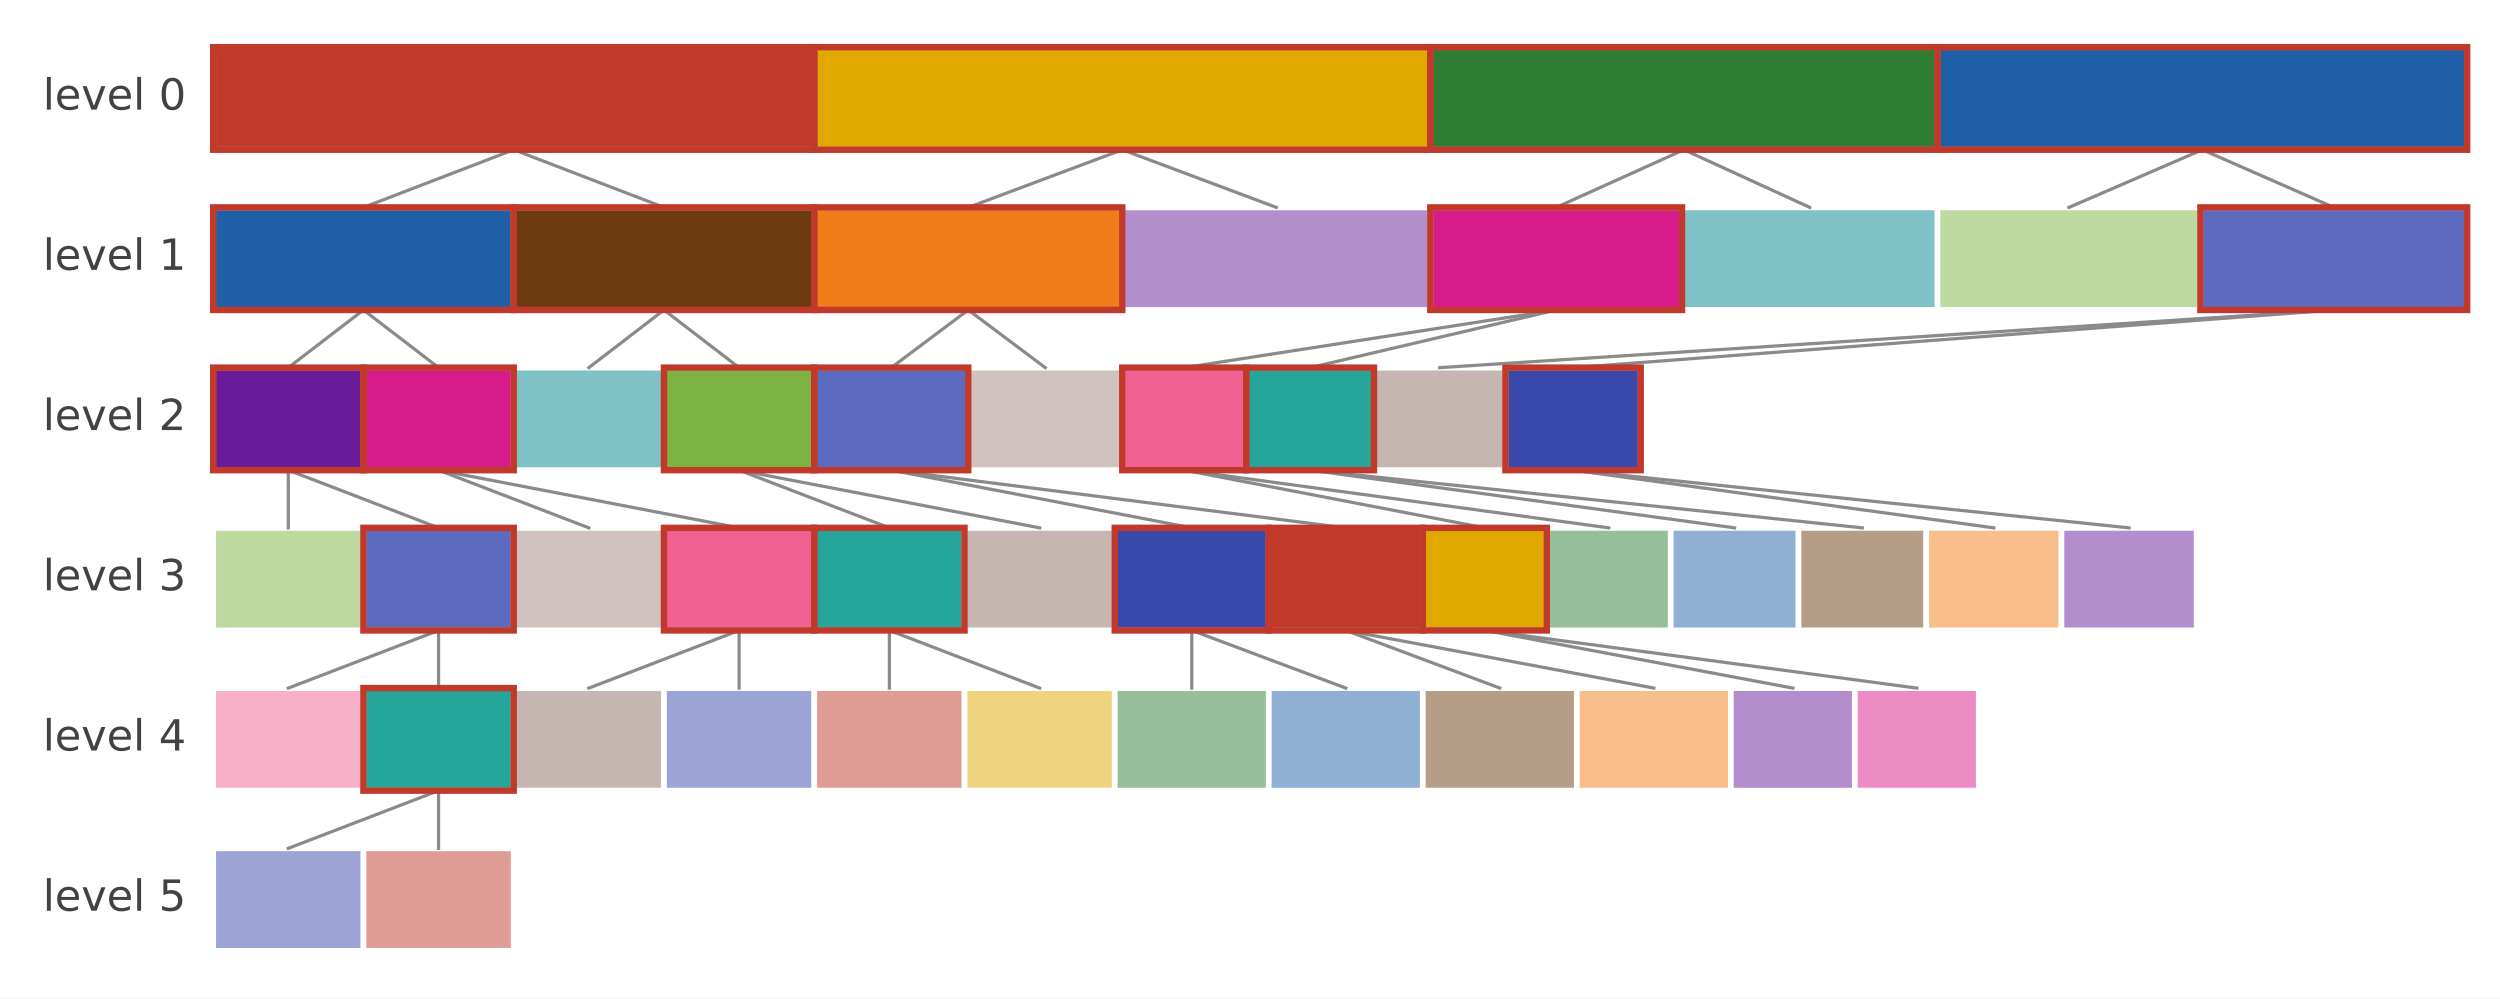
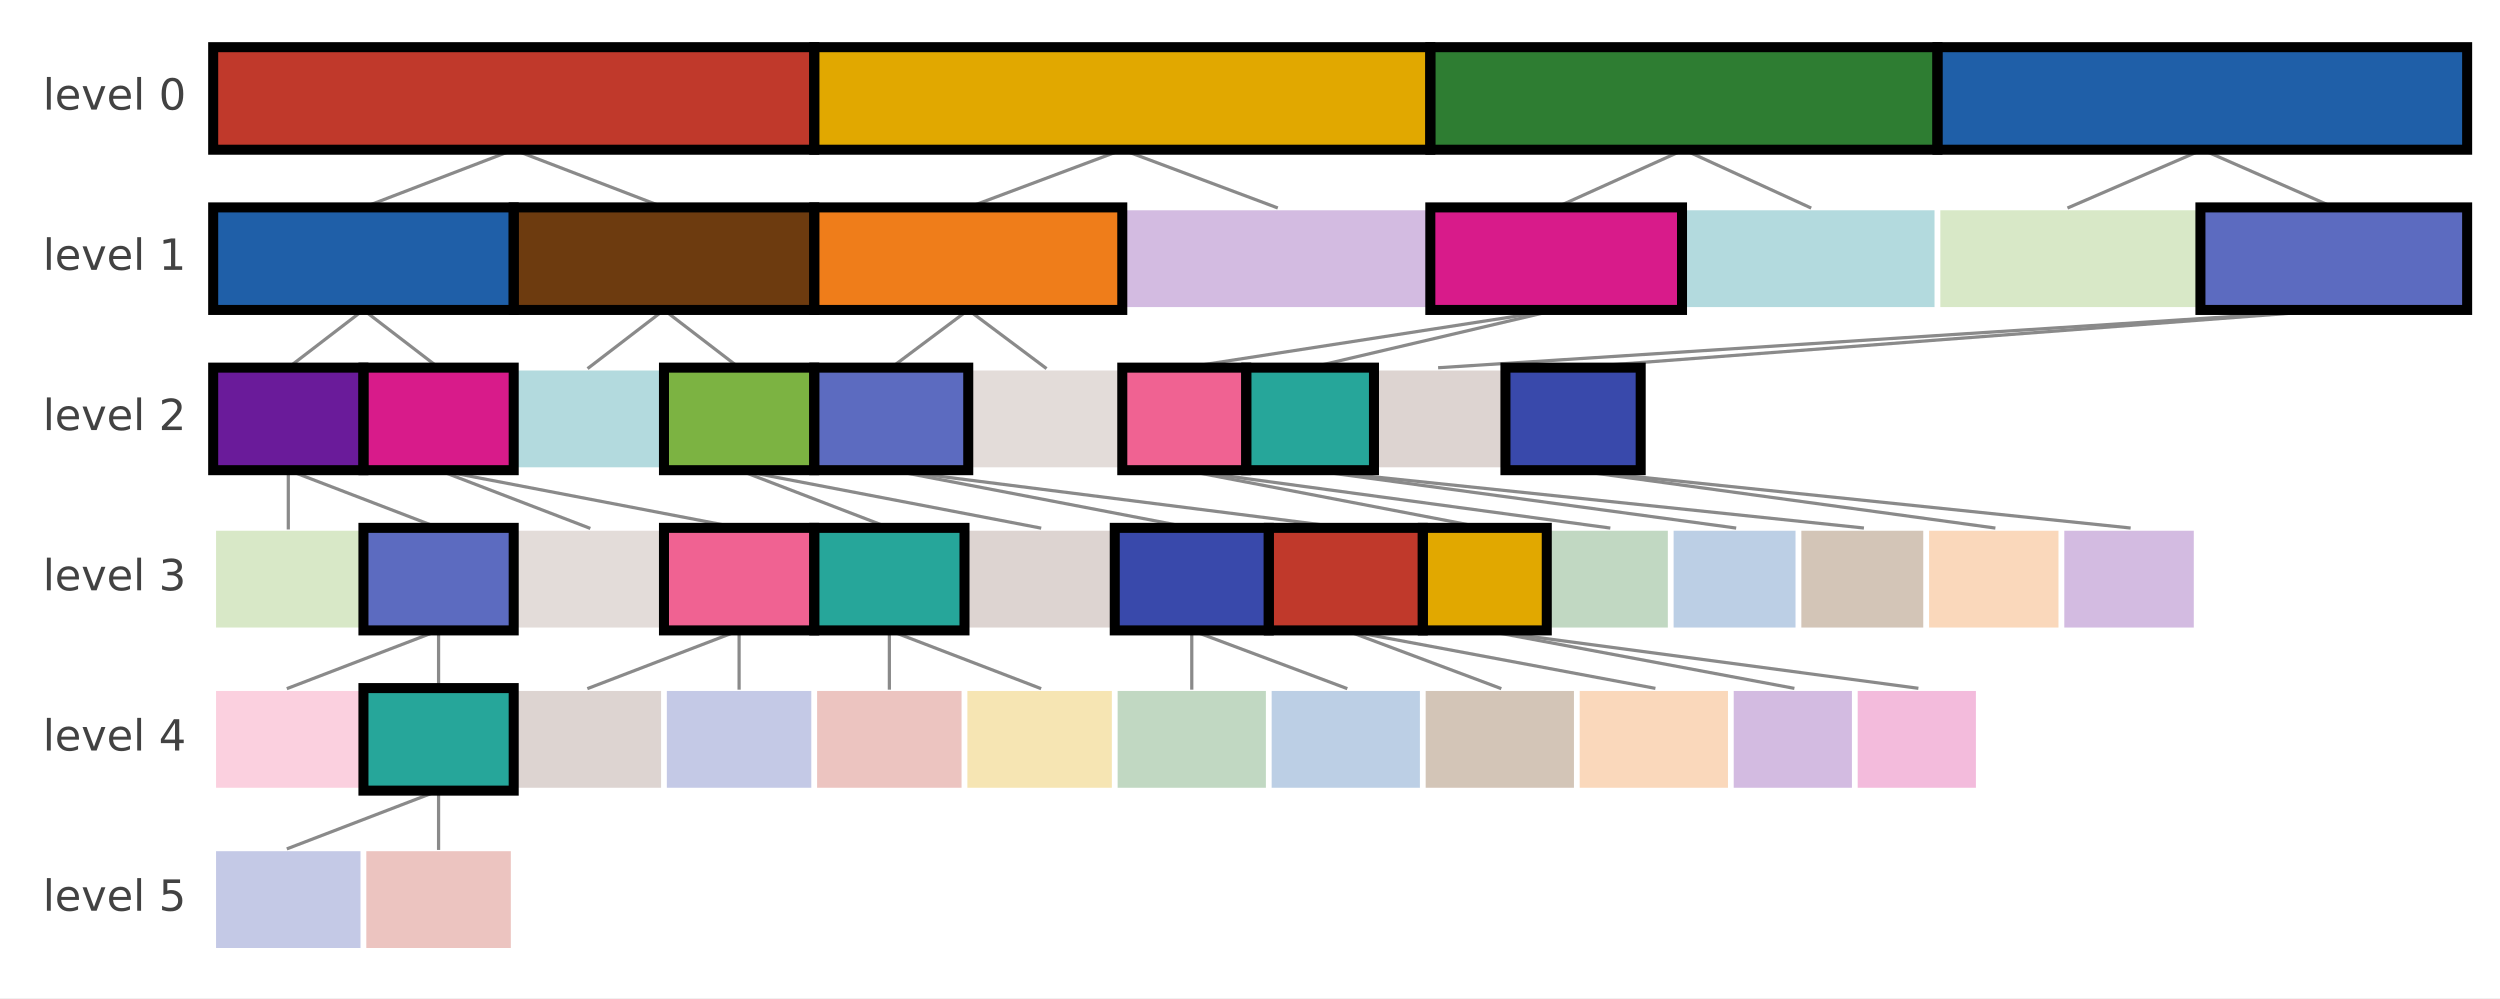
<svg xmlns="http://www.w3.org/2000/svg" xmlns:xlink="http://www.w3.org/1999/xlink" width="348.84pt" height="139.262pt" viewBox="0 0 348.84 139.262" version="1.1">
  <defs>
    <style type="text/css">*{stroke-linejoin: round; stroke-linecap: butt}</style>
  </defs>
  <g id="figure_1">
    <g id="patch_1">
      <path d="M 0 139.262  L 348.84 139.262  L 348.84 0  L 0 0  z " style="fill: #ffffff" />
    </g>
    <g id="axes_1">
      <g id="patch_2">
        <path d="M 29.746 20.891  L 113.615 20.891  L 113.615 6.582  L 29.746 6.582  z " clip-path="url(#p7714a1a3ea)" style="fill: #c0392b; stroke: #ffffff; stroke-width: 0.8; stroke-linejoin: miter" />
      </g>
      <g id="patch_3">
        <path d="M 113.615 20.891  L 199.581 20.891  L 199.581 6.582  L 113.615 6.582  z " clip-path="url(#p7714a1a3ea)" style="fill: #e1a800; stroke: #ffffff; stroke-width: 0.8; stroke-linejoin: miter" />
      </g>
      <g id="patch_4">
        <path d="M 199.581 20.891  L 270.345 20.891  L 270.345 6.582  L 199.581 6.582  z " clip-path="url(#p7714a1a3ea)" style="fill: #2e7d32; stroke: #ffffff; stroke-width: 0.8; stroke-linejoin: miter" />
      </g>
      <g id="patch_5">
        <path d="M 270.345 20.891  L 344.255 20.891  L 344.255 6.582  L 270.345 6.582  z " clip-path="url(#p7714a1a3ea)" style="fill: #1f5fa8; stroke: #ffffff; stroke-width: 0.8; stroke-linejoin: miter" />
      </g>
      <g id="patch_6">
        <path d="M 29.746 43.249  L 71.68 43.249  L 71.68 28.94  L 29.746 28.94  z " clip-path="url(#p7714a1a3ea)" style="fill: #1f5fa8; stroke: #ffffff; stroke-width: 0.8; stroke-linejoin: miter" />
      </g>
      <g id="line2d_1">
        <path d="M 71.68 20.891  L 50.713 28.94  " clip-path="url(#p7714a1a3ea)" style="fill: none; stroke: #8a8a8a; stroke-width: 0.45; stroke-linecap: square" />
      </g>
      <g id="patch_7">
        <path d="M 71.68 43.249  L 113.615 43.249  L 113.615 28.94  L 71.68 28.94  z " clip-path="url(#p7714a1a3ea)" style="fill: #6d3b0f; stroke: #ffffff; stroke-width: 0.8; stroke-linejoin: miter" />
      </g>
      <g id="line2d_2">
        <path d="M 71.68 20.891  L 92.648 28.94  " clip-path="url(#p7714a1a3ea)" style="fill: none; stroke: #8a8a8a; stroke-width: 0.45; stroke-linecap: square" />
      </g>
      <g id="patch_8">
        <path d="M 113.615 43.249  L 156.598 43.249  L 156.598 28.94  L 113.615 28.94  z " clip-path="url(#p7714a1a3ea)" style="fill: #ef7d1a; stroke: #ffffff; stroke-width: 0.8; stroke-linejoin: miter" />
      </g>
      <g id="line2d_3">
        <path d="M 156.598 20.891  L 135.106 28.94  " clip-path="url(#p7714a1a3ea)" style="fill: none; stroke: #8a8a8a; stroke-width: 0.45; stroke-linecap: square" />
      </g>
      <g id="patch_9">
-         <path d="M 156.598 43.249  L 199.581 43.249  L 199.581 28.94  L 156.598 28.94  z " clip-path="url(#p7714a1a3ea)" style="fill: #6a1b9a; opacity: 0.5; stroke: #ffffff; stroke-width: 0.8; stroke-linejoin: miter" />
+         <path d="M 156.598 43.249  L 199.581 43.249  L 199.581 28.94  L 156.598 28.94  z " clip-path="url(#p7714a1a3ea)" style="fill: #6a1b9a; opacity: 0.3; stroke: #ffffff; stroke-width: 0.8; stroke-linejoin: miter" />
      </g>
      <g id="line2d_4">
        <path d="M 156.598 20.891  L 178.089 28.94  " clip-path="url(#p7714a1a3ea)" style="fill: none; stroke: #8a8a8a; stroke-width: 0.45; stroke-linecap: square" />
      </g>
      <g id="patch_10">
        <path d="M 199.581 43.249  L 234.701 43.249  L 234.701 28.94  L 199.581 28.94  z " clip-path="url(#p7714a1a3ea)" style="fill: #d81b8a; stroke: #ffffff; stroke-width: 0.8; stroke-linejoin: miter" />
      </g>
      <g id="line2d_5">
        <path d="M 234.963 20.891  L 217.141 28.94  " clip-path="url(#p7714a1a3ea)" style="fill: none; stroke: #8a8a8a; stroke-width: 0.45; stroke-linecap: square" />
      </g>
      <g id="patch_11">
-         <path d="M 234.701 43.249  L 270.345 43.249  L 270.345 28.94  L 234.701 28.94  z " clip-path="url(#p7714a1a3ea)" style="fill: #00838f; opacity: 0.5; stroke: #ffffff; stroke-width: 0.8; stroke-linejoin: miter" />
+         <path d="M 234.701 43.249  L 270.345 43.249  L 270.345 28.94  L 234.701 28.94  z " clip-path="url(#p7714a1a3ea)" style="fill: #00838f; opacity: 0.3; stroke: #ffffff; stroke-width: 0.8; stroke-linejoin: miter" />
      </g>
      <g id="line2d_6">
        <path d="M 234.963 20.891  L 252.523 28.94  " clip-path="url(#p7714a1a3ea)" style="fill: none; stroke: #8a8a8a; stroke-width: 0.45; stroke-linecap: square" />
      </g>
      <g id="patch_12">
-         <path d="M 270.345 43.249  L 307.038 43.249  L 307.038 28.94  L 270.345 28.94  z " clip-path="url(#p7714a1a3ea)" style="fill: #7cb342; opacity: 0.5; stroke: #ffffff; stroke-width: 0.8; stroke-linejoin: miter" />
+         <path d="M 270.345 43.249  L 307.038 43.249  L 307.038 28.94  L 270.345 28.94  z " clip-path="url(#p7714a1a3ea)" style="fill: #7cb342; opacity: 0.3; stroke: #ffffff; stroke-width: 0.8; stroke-linejoin: miter" />
      </g>
      <g id="line2d_7">
        <path d="M 307.3 20.891  L 288.692 28.94  " clip-path="url(#p7714a1a3ea)" style="fill: none; stroke: #8a8a8a; stroke-width: 0.45; stroke-linecap: square" />
      </g>
      <g id="patch_13">
        <path d="M 307.038 43.249  L 344.255 43.249  L 344.255 28.94  L 307.038 28.94  z " clip-path="url(#p7714a1a3ea)" style="fill: #5c6bc0; stroke: #ffffff; stroke-width: 0.8; stroke-linejoin: miter" />
      </g>
      <g id="line2d_8">
        <path d="M 307.3 20.891  L 325.646 28.94  " clip-path="url(#p7714a1a3ea)" style="fill: none; stroke: #8a8a8a; stroke-width: 0.45; stroke-linecap: square" />
      </g>
      <g id="patch_14">
        <path d="M 29.746 65.607  L 50.713 65.607  L 50.713 51.298  L 29.746 51.298  z " clip-path="url(#p7714a1a3ea)" style="fill: #6a1b9a; stroke: #ffffff; stroke-width: 0.8; stroke-linejoin: miter" />
      </g>
      <g id="line2d_9">
        <path d="M 50.713 43.249  L 40.229 51.298  " clip-path="url(#p7714a1a3ea)" style="fill: none; stroke: #8a8a8a; stroke-width: 0.45; stroke-linecap: square" />
      </g>
      <g id="patch_15">
        <path d="M 50.713 65.607  L 71.68 65.607  L 71.68 51.298  L 50.713 51.298  z " clip-path="url(#p7714a1a3ea)" style="fill: #d81b8a; stroke: #ffffff; stroke-width: 0.8; stroke-linejoin: miter" />
      </g>
      <g id="line2d_10">
        <path d="M 50.713 43.249  L 61.197 51.298  " clip-path="url(#p7714a1a3ea)" style="fill: none; stroke: #8a8a8a; stroke-width: 0.45; stroke-linecap: square" />
      </g>
      <g id="patch_16">
-         <path d="M 71.68 65.607  L 92.648 65.607  L 92.648 51.298  L 71.68 51.298  z " clip-path="url(#p7714a1a3ea)" style="fill: #00838f; opacity: 0.5; stroke: #ffffff; stroke-width: 0.8; stroke-linejoin: miter" />
+         <path d="M 71.68 65.607  L 92.648 65.607  L 92.648 51.298  L 71.68 51.298  z " clip-path="url(#p7714a1a3ea)" style="fill: #00838f; opacity: 0.3; stroke: #ffffff; stroke-width: 0.8; stroke-linejoin: miter" />
      </g>
      <g id="line2d_11">
        <path d="M 92.648 43.249  L 82.164 51.298  " clip-path="url(#p7714a1a3ea)" style="fill: none; stroke: #8a8a8a; stroke-width: 0.45; stroke-linecap: square" />
      </g>
      <g id="patch_17">
        <path d="M 92.648 65.607  L 113.615 65.607  L 113.615 51.298  L 92.648 51.298  z " clip-path="url(#p7714a1a3ea)" style="fill: #7cb342; stroke: #ffffff; stroke-width: 0.8; stroke-linejoin: miter" />
      </g>
      <g id="line2d_12">
        <path d="M 92.648 43.249  L 103.131 51.298  " clip-path="url(#p7714a1a3ea)" style="fill: none; stroke: #8a8a8a; stroke-width: 0.45; stroke-linecap: square" />
      </g>
      <g id="patch_18">
        <path d="M 113.615 65.607  L 135.106 65.607  L 135.106 51.298  L 113.615 51.298  z " clip-path="url(#p7714a1a3ea)" style="fill: #5c6bc0; stroke: #ffffff; stroke-width: 0.8; stroke-linejoin: miter" />
      </g>
      <g id="line2d_13">
        <path d="M 135.106 43.249  L 124.361 51.298  " clip-path="url(#p7714a1a3ea)" style="fill: none; stroke: #8a8a8a; stroke-width: 0.45; stroke-linecap: square" />
      </g>
      <g id="patch_19">
-         <path d="M 135.106 65.607  L 156.598 65.607  L 156.598 51.298  L 135.106 51.298  z " clip-path="url(#p7714a1a3ea)" style="fill: #a1887f; opacity: 0.5; stroke: #ffffff; stroke-width: 0.8; stroke-linejoin: miter" />
+         <path d="M 135.106 65.607  L 156.598 65.607  L 156.598 51.298  L 135.106 51.298  z " clip-path="url(#p7714a1a3ea)" style="fill: #a1887f; opacity: 0.3; stroke: #ffffff; stroke-width: 0.8; stroke-linejoin: miter" />
      </g>
      <g id="line2d_14">
        <path d="M 135.106 43.249  L 145.852 51.298  " clip-path="url(#p7714a1a3ea)" style="fill: none; stroke: #8a8a8a; stroke-width: 0.45; stroke-linecap: square" />
      </g>
      <g id="patch_20">
        <path d="M 156.598 65.607  L 173.896 65.607  L 173.896 51.298  L 156.598 51.298  z " clip-path="url(#p7714a1a3ea)" style="fill: #f06292; stroke: #ffffff; stroke-width: 0.8; stroke-linejoin: miter" />
      </g>
      <g id="line2d_15">
        <path d="M 217.141 43.249  L 165.247 51.298  " clip-path="url(#p7714a1a3ea)" style="fill: none; stroke: #8a8a8a; stroke-width: 0.45; stroke-linecap: square" />
      </g>
      <g id="patch_21">
        <path d="M 173.896 65.607  L 191.718 65.607  L 191.718 51.298  L 173.896 51.298  z " clip-path="url(#p7714a1a3ea)" style="fill: #26a69a; stroke: #ffffff; stroke-width: 0.8; stroke-linejoin: miter" />
      </g>
      <g id="line2d_16">
        <path d="M 217.141 43.249  L 182.807 51.298  " clip-path="url(#p7714a1a3ea)" style="fill: none; stroke: #8a8a8a; stroke-width: 0.45; stroke-linecap: square" />
      </g>
      <g id="patch_22">
-         <path d="M 191.718 65.607  L 210.064 65.607  L 210.064 51.298  L 191.718 51.298  z " clip-path="url(#p7714a1a3ea)" style="fill: #8d6e63; opacity: 0.5; stroke: #ffffff; stroke-width: 0.8; stroke-linejoin: miter" />
+         <path d="M 191.718 65.607  L 210.064 65.607  L 210.064 51.298  L 191.718 51.298  z " clip-path="url(#p7714a1a3ea)" style="fill: #8d6e63; opacity: 0.3; stroke: #ffffff; stroke-width: 0.8; stroke-linejoin: miter" />
      </g>
      <g id="line2d_17">
        <path d="M 325.646 43.249  L 200.891 51.298  " clip-path="url(#p7714a1a3ea)" style="fill: none; stroke: #8a8a8a; stroke-width: 0.45; stroke-linecap: square" />
      </g>
      <g id="patch_23">
        <path d="M 210.064 65.607  L 228.935 65.607  L 228.935 51.298  L 210.064 51.298  z " clip-path="url(#p7714a1a3ea)" style="fill: #3949ab; stroke: #ffffff; stroke-width: 0.8; stroke-linejoin: miter" />
      </g>
      <g id="line2d_18">
        <path d="M 325.646 43.249  L 219.5 51.298  " clip-path="url(#p7714a1a3ea)" style="fill: none; stroke: #8a8a8a; stroke-width: 0.45; stroke-linecap: square" />
      </g>
      <g id="patch_24">
-         <path d="M 29.746 87.965  L 50.713 87.965  L 50.713 73.656  L 29.746 73.656  z " clip-path="url(#p7714a1a3ea)" style="fill: #7cb342; opacity: 0.5; stroke: #ffffff; stroke-width: 0.8; stroke-linejoin: miter" />
+         <path d="M 29.746 87.965  L 50.713 87.965  L 50.713 73.656  L 29.746 73.656  z " clip-path="url(#p7714a1a3ea)" style="fill: #7cb342; opacity: 0.3; stroke: #ffffff; stroke-width: 0.8; stroke-linejoin: miter" />
      </g>
      <g id="line2d_19">
        <path d="M 40.229 65.607  L 40.229 73.656  " clip-path="url(#p7714a1a3ea)" style="fill: none; stroke: #8a8a8a; stroke-width: 0.45; stroke-linecap: square" />
      </g>
      <g id="patch_25">
        <path d="M 50.713 87.965  L 71.68 87.965  L 71.68 73.656  L 50.713 73.656  z " clip-path="url(#p7714a1a3ea)" style="fill: #5c6bc0; stroke: #ffffff; stroke-width: 0.8; stroke-linejoin: miter" />
      </g>
      <g id="line2d_20">
        <path d="M 40.229 65.607  L 61.197 73.656  " clip-path="url(#p7714a1a3ea)" style="fill: none; stroke: #8a8a8a; stroke-width: 0.45; stroke-linecap: square" />
      </g>
      <g id="patch_26">
-         <path d="M 71.68 87.965  L 92.648 87.965  L 92.648 73.656  L 71.68 73.656  z " clip-path="url(#p7714a1a3ea)" style="fill: #a1887f; opacity: 0.5; stroke: #ffffff; stroke-width: 0.8; stroke-linejoin: miter" />
+         <path d="M 71.68 87.965  L 92.648 87.965  L 92.648 73.656  L 71.68 73.656  z " clip-path="url(#p7714a1a3ea)" style="fill: #a1887f; opacity: 0.3; stroke: #ffffff; stroke-width: 0.8; stroke-linejoin: miter" />
      </g>
      <g id="line2d_21">
        <path d="M 61.197 65.607  L 82.164 73.656  " clip-path="url(#p7714a1a3ea)" style="fill: none; stroke: #8a8a8a; stroke-width: 0.45; stroke-linecap: square" />
      </g>
      <g id="patch_27">
        <path d="M 92.648 87.965  L 113.615 87.965  L 113.615 73.656  L 92.648 73.656  z " clip-path="url(#p7714a1a3ea)" style="fill: #f06292; stroke: #ffffff; stroke-width: 0.8; stroke-linejoin: miter" />
      </g>
      <g id="line2d_22">
        <path d="M 61.197 65.607  L 103.131 73.656  " clip-path="url(#p7714a1a3ea)" style="fill: none; stroke: #8a8a8a; stroke-width: 0.45; stroke-linecap: square" />
      </g>
      <g id="patch_28">
        <path d="M 113.615 87.965  L 134.582 87.965  L 134.582 73.656  L 113.615 73.656  z " clip-path="url(#p7714a1a3ea)" style="fill: #26a69a; stroke: #ffffff; stroke-width: 0.8; stroke-linejoin: miter" />
      </g>
      <g id="line2d_23">
        <path d="M 103.131 65.607  L 124.099 73.656  " clip-path="url(#p7714a1a3ea)" style="fill: none; stroke: #8a8a8a; stroke-width: 0.45; stroke-linecap: square" />
      </g>
      <g id="patch_29">
-         <path d="M 134.582 87.965  L 155.549 87.965  L 155.549 73.656  L 134.582 73.656  z " clip-path="url(#p7714a1a3ea)" style="fill: #8d6e63; opacity: 0.5; stroke: #ffffff; stroke-width: 0.8; stroke-linejoin: miter" />
+         <path d="M 134.582 87.965  L 155.549 87.965  L 155.549 73.656  L 134.582 73.656  z " clip-path="url(#p7714a1a3ea)" style="fill: #8d6e63; opacity: 0.3; stroke: #ffffff; stroke-width: 0.8; stroke-linejoin: miter" />
      </g>
      <g id="line2d_24">
        <path d="M 103.131 65.607  L 145.066 73.656  " clip-path="url(#p7714a1a3ea)" style="fill: none; stroke: #8a8a8a; stroke-width: 0.45; stroke-linecap: square" />
      </g>
      <g id="patch_30">
        <path d="M 155.549 87.965  L 177.041 87.965  L 177.041 73.656  L 155.549 73.656  z " clip-path="url(#p7714a1a3ea)" style="fill: #3949ab; stroke: #ffffff; stroke-width: 0.8; stroke-linejoin: miter" />
      </g>
      <g id="line2d_25">
        <path d="M 124.361 65.607  L 166.295 73.656  " clip-path="url(#p7714a1a3ea)" style="fill: none; stroke: #8a8a8a; stroke-width: 0.45; stroke-linecap: square" />
      </g>
      <g id="patch_31">
        <path d="M 177.041 87.965  L 198.532 87.965  L 198.532 73.656  L 177.041 73.656  z " clip-path="url(#p7714a1a3ea)" style="fill: #c0392b; stroke: #ffffff; stroke-width: 0.8; stroke-linejoin: miter" />
      </g>
      <g id="line2d_26">
        <path d="M 124.361 65.607  L 187.787 73.656  " clip-path="url(#p7714a1a3ea)" style="fill: none; stroke: #8a8a8a; stroke-width: 0.45; stroke-linecap: square" />
      </g>
      <g id="patch_32">
        <path d="M 198.532 87.965  L 215.83 87.965  L 215.83 73.656  L 198.532 73.656  z " clip-path="url(#p7714a1a3ea)" style="fill: #e1a800; stroke: #ffffff; stroke-width: 0.8; stroke-linejoin: miter" />
      </g>
      <g id="line2d_27">
        <path d="M 165.247 65.607  L 207.181 73.656  " clip-path="url(#p7714a1a3ea)" style="fill: none; stroke: #8a8a8a; stroke-width: 0.45; stroke-linecap: square" />
      </g>
      <g id="patch_33">
-         <path d="M 215.83 87.965  L 233.128 87.965  L 233.128 73.656  L 215.83 73.656  z " clip-path="url(#p7714a1a3ea)" style="fill: #2e7d32; opacity: 0.5; stroke: #ffffff; stroke-width: 0.8; stroke-linejoin: miter" />
+         <path d="M 215.83 87.965  L 233.128 87.965  L 233.128 73.656  L 215.83 73.656  z " clip-path="url(#p7714a1a3ea)" style="fill: #2e7d32; opacity: 0.3; stroke: #ffffff; stroke-width: 0.8; stroke-linejoin: miter" />
      </g>
      <g id="line2d_28">
        <path d="M 165.247 65.607  L 224.479 73.656  " clip-path="url(#p7714a1a3ea)" style="fill: none; stroke: #8a8a8a; stroke-width: 0.45; stroke-linecap: square" />
      </g>
      <g id="patch_34">
-         <path d="M 233.128 87.965  L 250.951 87.965  L 250.951 73.656  L 233.128 73.656  z " clip-path="url(#p7714a1a3ea)" style="fill: #1f5fa8; opacity: 0.5; stroke: #ffffff; stroke-width: 0.8; stroke-linejoin: miter" />
+         <path d="M 233.128 87.965  L 250.951 87.965  L 250.951 73.656  L 233.128 73.656  z " clip-path="url(#p7714a1a3ea)" style="fill: #1f5fa8; opacity: 0.3; stroke: #ffffff; stroke-width: 0.8; stroke-linejoin: miter" />
      </g>
      <g id="line2d_29">
        <path d="M 182.807 65.607  L 242.039 73.656  " clip-path="url(#p7714a1a3ea)" style="fill: none; stroke: #8a8a8a; stroke-width: 0.45; stroke-linecap: square" />
      </g>
      <g id="patch_35">
-         <path d="M 250.951 87.965  L 268.773 87.965  L 268.773 73.656  L 250.951 73.656  z " clip-path="url(#p7714a1a3ea)" style="fill: #6d3b0f; opacity: 0.5; stroke: #ffffff; stroke-width: 0.8; stroke-linejoin: miter" />
+         <path d="M 250.951 87.965  L 268.773 87.965  L 268.773 73.656  L 250.951 73.656  z " clip-path="url(#p7714a1a3ea)" style="fill: #6d3b0f; opacity: 0.3; stroke: #ffffff; stroke-width: 0.8; stroke-linejoin: miter" />
      </g>
      <g id="line2d_30">
        <path d="M 182.807 65.607  L 259.862 73.656  " clip-path="url(#p7714a1a3ea)" style="fill: none; stroke: #8a8a8a; stroke-width: 0.45; stroke-linecap: square" />
      </g>
      <g id="patch_36">
-         <path d="M 268.773 87.965  L 287.643 87.965  L 287.643 73.656  L 268.773 73.656  z " clip-path="url(#p7714a1a3ea)" style="fill: #ef7d1a; opacity: 0.5; stroke: #ffffff; stroke-width: 0.8; stroke-linejoin: miter" />
+         <path d="M 268.773 87.965  L 287.643 87.965  L 287.643 73.656  L 268.773 73.656  z " clip-path="url(#p7714a1a3ea)" style="fill: #ef7d1a; opacity: 0.3; stroke: #ffffff; stroke-width: 0.8; stroke-linejoin: miter" />
      </g>
      <g id="line2d_31">
        <path d="M 219.5 65.607  L 278.208 73.656  " clip-path="url(#p7714a1a3ea)" style="fill: none; stroke: #8a8a8a; stroke-width: 0.45; stroke-linecap: square" />
      </g>
      <g id="patch_37">
-         <path d="M 287.643 87.965  L 306.514 87.965  L 306.514 73.656  L 287.643 73.656  z " clip-path="url(#p7714a1a3ea)" style="fill: #6a1b9a; opacity: 0.5; stroke: #ffffff; stroke-width: 0.8; stroke-linejoin: miter" />
+         <path d="M 287.643 87.965  L 306.514 87.965  L 306.514 73.656  L 287.643 73.656  z " clip-path="url(#p7714a1a3ea)" style="fill: #6a1b9a; opacity: 0.3; stroke: #ffffff; stroke-width: 0.8; stroke-linejoin: miter" />
      </g>
      <g id="line2d_32">
        <path d="M 219.5 65.607  L 297.079 73.656  " clip-path="url(#p7714a1a3ea)" style="fill: none; stroke: #8a8a8a; stroke-width: 0.45; stroke-linecap: square" />
      </g>
      <g id="patch_38">
-         <path d="M 29.746 110.322  L 50.713 110.322  L 50.713 96.013  L 29.746 96.013  z " clip-path="url(#p7714a1a3ea)" style="fill: #f06292; opacity: 0.5; stroke: #ffffff; stroke-width: 0.8; stroke-linejoin: miter" />
+         <path d="M 29.746 110.322  L 50.713 110.322  L 50.713 96.013  L 29.746 96.013  z " clip-path="url(#p7714a1a3ea)" style="fill: #f06292; opacity: 0.3; stroke: #ffffff; stroke-width: 0.8; stroke-linejoin: miter" />
      </g>
      <g id="line2d_33">
        <path d="M 61.197 87.965  L 40.229 96.013  " clip-path="url(#p7714a1a3ea)" style="fill: none; stroke: #8a8a8a; stroke-width: 0.45; stroke-linecap: square" />
      </g>
      <g id="patch_39">
        <path d="M 50.713 110.322  L 71.68 110.322  L 71.68 96.013  L 50.713 96.013  z " clip-path="url(#p7714a1a3ea)" style="fill: #26a69a; stroke: #ffffff; stroke-width: 0.8; stroke-linejoin: miter" />
      </g>
      <g id="line2d_34">
        <path d="M 61.197 87.965  L 61.197 96.013  " clip-path="url(#p7714a1a3ea)" style="fill: none; stroke: #8a8a8a; stroke-width: 0.45; stroke-linecap: square" />
      </g>
      <g id="patch_40">
-         <path d="M 71.68 110.322  L 92.648 110.322  L 92.648 96.013  L 71.68 96.013  z " clip-path="url(#p7714a1a3ea)" style="fill: #8d6e63; opacity: 0.5; stroke: #ffffff; stroke-width: 0.8; stroke-linejoin: miter" />
+         <path d="M 71.68 110.322  L 92.648 110.322  L 92.648 96.013  L 71.68 96.013  z " clip-path="url(#p7714a1a3ea)" style="fill: #8d6e63; opacity: 0.3; stroke: #ffffff; stroke-width: 0.8; stroke-linejoin: miter" />
      </g>
      <g id="line2d_35">
        <path d="M 103.131 87.965  L 82.164 96.013  " clip-path="url(#p7714a1a3ea)" style="fill: none; stroke: #8a8a8a; stroke-width: 0.45; stroke-linecap: square" />
      </g>
      <g id="patch_41">
-         <path d="M 92.648 110.322  L 113.615 110.322  L 113.615 96.013  L 92.648 96.013  z " clip-path="url(#p7714a1a3ea)" style="fill: #3949ab; opacity: 0.5; stroke: #ffffff; stroke-width: 0.8; stroke-linejoin: miter" />
+         <path d="M 92.648 110.322  L 113.615 110.322  L 113.615 96.013  L 92.648 96.013  z " clip-path="url(#p7714a1a3ea)" style="fill: #3949ab; opacity: 0.3; stroke: #ffffff; stroke-width: 0.8; stroke-linejoin: miter" />
      </g>
      <g id="line2d_36">
        <path d="M 103.131 87.965  L 103.131 96.013  " clip-path="url(#p7714a1a3ea)" style="fill: none; stroke: #8a8a8a; stroke-width: 0.45; stroke-linecap: square" />
      </g>
      <g id="patch_42">
-         <path d="M 113.615 110.322  L 134.582 110.322  L 134.582 96.013  L 113.615 96.013  z " clip-path="url(#p7714a1a3ea)" style="fill: #c0392b; opacity: 0.5; stroke: #ffffff; stroke-width: 0.8; stroke-linejoin: miter" />
+         <path d="M 113.615 110.322  L 134.582 110.322  L 134.582 96.013  L 113.615 96.013  z " clip-path="url(#p7714a1a3ea)" style="fill: #c0392b; opacity: 0.3; stroke: #ffffff; stroke-width: 0.8; stroke-linejoin: miter" />
      </g>
      <g id="line2d_37">
        <path d="M 124.099 87.965  L 124.099 96.013  " clip-path="url(#p7714a1a3ea)" style="fill: none; stroke: #8a8a8a; stroke-width: 0.45; stroke-linecap: square" />
      </g>
      <g id="patch_43">
-         <path d="M 134.582 110.322  L 155.549 110.322  L 155.549 96.013  L 134.582 96.013  z " clip-path="url(#p7714a1a3ea)" style="fill: #e1a800; opacity: 0.5; stroke: #ffffff; stroke-width: 0.8; stroke-linejoin: miter" />
+         <path d="M 134.582 110.322  L 155.549 110.322  L 155.549 96.013  L 134.582 96.013  z " clip-path="url(#p7714a1a3ea)" style="fill: #e1a800; opacity: 0.3; stroke: #ffffff; stroke-width: 0.8; stroke-linejoin: miter" />
      </g>
      <g id="line2d_38">
        <path d="M 124.099 87.965  L 145.066 96.013  " clip-path="url(#p7714a1a3ea)" style="fill: none; stroke: #8a8a8a; stroke-width: 0.45; stroke-linecap: square" />
      </g>
      <g id="patch_44">
-         <path d="M 155.549 110.322  L 177.041 110.322  L 177.041 96.013  L 155.549 96.013  z " clip-path="url(#p7714a1a3ea)" style="fill: #2e7d32; opacity: 0.5; stroke: #ffffff; stroke-width: 0.8; stroke-linejoin: miter" />
+         <path d="M 155.549 110.322  L 177.041 110.322  L 177.041 96.013  L 155.549 96.013  z " clip-path="url(#p7714a1a3ea)" style="fill: #2e7d32; opacity: 0.3; stroke: #ffffff; stroke-width: 0.8; stroke-linejoin: miter" />
      </g>
      <g id="line2d_39">
        <path d="M 166.295 87.965  L 166.295 96.013  " clip-path="url(#p7714a1a3ea)" style="fill: none; stroke: #8a8a8a; stroke-width: 0.45; stroke-linecap: square" />
      </g>
      <g id="patch_45">
-         <path d="M 177.041 110.322  L 198.532 110.322  L 198.532 96.013  L 177.041 96.013  z " clip-path="url(#p7714a1a3ea)" style="fill: #1f5fa8; opacity: 0.5; stroke: #ffffff; stroke-width: 0.8; stroke-linejoin: miter" />
+         <path d="M 177.041 110.322  L 198.532 110.322  L 198.532 96.013  L 177.041 96.013  z " clip-path="url(#p7714a1a3ea)" style="fill: #1f5fa8; opacity: 0.3; stroke: #ffffff; stroke-width: 0.8; stroke-linejoin: miter" />
      </g>
      <g id="line2d_40">
        <path d="M 166.295 87.965  L 187.787 96.013  " clip-path="url(#p7714a1a3ea)" style="fill: none; stroke: #8a8a8a; stroke-width: 0.45; stroke-linecap: square" />
      </g>
      <g id="patch_46">
-         <path d="M 198.532 110.322  L 220.024 110.322  L 220.024 96.013  L 198.532 96.013  z " clip-path="url(#p7714a1a3ea)" style="fill: #6d3b0f; opacity: 0.5; stroke: #ffffff; stroke-width: 0.8; stroke-linejoin: miter" />
+         <path d="M 198.532 110.322  L 220.024 110.322  L 220.024 96.013  L 198.532 96.013  z " clip-path="url(#p7714a1a3ea)" style="fill: #6d3b0f; opacity: 0.3; stroke: #ffffff; stroke-width: 0.8; stroke-linejoin: miter" />
      </g>
      <g id="line2d_41">
        <path d="M 187.787 87.965  L 209.278 96.013  " clip-path="url(#p7714a1a3ea)" style="fill: none; stroke: #8a8a8a; stroke-width: 0.45; stroke-linecap: square" />
      </g>
      <g id="patch_47">
-         <path d="M 220.024 110.322  L 241.515 110.322  L 241.515 96.013  L 220.024 96.013  z " clip-path="url(#p7714a1a3ea)" style="fill: #ef7d1a; opacity: 0.5; stroke: #ffffff; stroke-width: 0.8; stroke-linejoin: miter" />
+         <path d="M 220.024 110.322  L 241.515 110.322  L 241.515 96.013  L 220.024 96.013  z " clip-path="url(#p7714a1a3ea)" style="fill: #ef7d1a; opacity: 0.3; stroke: #ffffff; stroke-width: 0.8; stroke-linejoin: miter" />
      </g>
      <g id="line2d_42">
        <path d="M 187.787 87.965  L 230.77 96.013  " clip-path="url(#p7714a1a3ea)" style="fill: none; stroke: #8a8a8a; stroke-width: 0.45; stroke-linecap: square" />
      </g>
      <g id="patch_48">
-         <path d="M 241.515 110.322  L 258.813 110.322  L 258.813 96.013  L 241.515 96.013  z " clip-path="url(#p7714a1a3ea)" style="fill: #6a1b9a; opacity: 0.5; stroke: #ffffff; stroke-width: 0.8; stroke-linejoin: miter" />
+         <path d="M 241.515 110.322  L 258.813 110.322  L 258.813 96.013  L 241.515 96.013  z " clip-path="url(#p7714a1a3ea)" style="fill: #6a1b9a; opacity: 0.3; stroke: #ffffff; stroke-width: 0.8; stroke-linejoin: miter" />
      </g>
      <g id="line2d_43">
        <path d="M 207.181 87.965  L 250.164 96.013  " clip-path="url(#p7714a1a3ea)" style="fill: none; stroke: #8a8a8a; stroke-width: 0.45; stroke-linecap: square" />
      </g>
      <g id="patch_49">
-         <path d="M 258.813 110.322  L 276.111 110.322  L 276.111 96.013  L 258.813 96.013  z " clip-path="url(#p7714a1a3ea)" style="fill: #d81b8a; opacity: 0.5; stroke: #ffffff; stroke-width: 0.8; stroke-linejoin: miter" />
+         <path d="M 258.813 110.322  L 276.111 110.322  L 276.111 96.013  L 258.813 96.013  z " clip-path="url(#p7714a1a3ea)" style="fill: #d81b8a; opacity: 0.3; stroke: #ffffff; stroke-width: 0.8; stroke-linejoin: miter" />
      </g>
      <g id="line2d_44">
        <path d="M 207.181 87.965  L 267.462 96.013  " clip-path="url(#p7714a1a3ea)" style="fill: none; stroke: #8a8a8a; stroke-width: 0.45; stroke-linecap: square" />
      </g>
      <g id="patch_50">
-         <path d="M 29.746 132.68  L 50.713 132.68  L 50.713 118.371  L 29.746 118.371  z " clip-path="url(#p7714a1a3ea)" style="fill: #3949ab; opacity: 0.5; stroke: #ffffff; stroke-width: 0.8; stroke-linejoin: miter" />
+         <path d="M 29.746 132.68  L 50.713 132.68  L 50.713 118.371  L 29.746 118.371  z " clip-path="url(#p7714a1a3ea)" style="fill: #3949ab; opacity: 0.3; stroke: #ffffff; stroke-width: 0.8; stroke-linejoin: miter" />
      </g>
      <g id="line2d_45">
        <path d="M 61.197 110.322  L 40.229 118.371  " clip-path="url(#p7714a1a3ea)" style="fill: none; stroke: #8a8a8a; stroke-width: 0.45; stroke-linecap: square" />
      </g>
      <g id="patch_51">
-         <path d="M 50.713 132.68  L 71.68 132.68  L 71.68 118.371  L 50.713 118.371  z " clip-path="url(#p7714a1a3ea)" style="fill: #c0392b; opacity: 0.5; stroke: #ffffff; stroke-width: 0.8; stroke-linejoin: miter" />
+         <path d="M 50.713 132.68  L 71.68 132.68  L 71.68 118.371  L 50.713 118.371  z " clip-path="url(#p7714a1a3ea)" style="fill: #c0392b; opacity: 0.3; stroke: #ffffff; stroke-width: 0.8; stroke-linejoin: miter" />
      </g>
      <g id="line2d_46">
        <path d="M 61.197 110.322  L 61.197 118.371  " clip-path="url(#p7714a1a3ea)" style="fill: none; stroke: #8a8a8a; stroke-width: 0.45; stroke-linecap: square" />
      </g>
      <g id="patch_52">
-         <path d="M 29.746 20.891  L 113.615 20.891  L 113.615 6.582  L 29.746 6.582  L 29.746 20.891  z " clip-path="url(#p7714a1a3ea)" style="fill: none; stroke: #c0392b; stroke-width: 0.9; stroke-linejoin: miter" />
+         <path d="M 29.746 20.891  L 113.615 20.891  L 113.615 6.582  L 29.746 6.582  L 29.746 20.891  z " clip-path="url(#p7714a1a3ea)" style="fill: none; stroke: #000000; stroke-width: 1.4; stroke-linejoin: miter" />
      </g>
      <g id="patch_53">
-         <path d="M 113.615 20.891  L 199.581 20.891  L 199.581 6.582  L 113.615 6.582  L 113.615 20.891  z " clip-path="url(#p7714a1a3ea)" style="fill: none; stroke: #c0392b; stroke-width: 0.9; stroke-linejoin: miter" />
+         <path d="M 113.615 20.891  L 199.581 20.891  L 199.581 6.582  L 113.615 6.582  L 113.615 20.891  z " clip-path="url(#p7714a1a3ea)" style="fill: none; stroke: #000000; stroke-width: 1.4; stroke-linejoin: miter" />
      </g>
      <g id="patch_54">
-         <path d="M 199.581 20.891  L 270.345 20.891  L 270.345 6.582  L 199.581 6.582  L 199.581 20.891  z " clip-path="url(#p7714a1a3ea)" style="fill: none; stroke: #c0392b; stroke-width: 0.9; stroke-linejoin: miter" />
+         <path d="M 199.581 20.891  L 270.345 20.891  L 270.345 6.582  L 199.581 6.582  L 199.581 20.891  z " clip-path="url(#p7714a1a3ea)" style="fill: none; stroke: #000000; stroke-width: 1.4; stroke-linejoin: miter" />
      </g>
      <g id="patch_55">
-         <path d="M 270.345 20.891  L 344.255 20.891  L 344.255 6.582  L 270.345 6.582  L 270.345 20.891  z " clip-path="url(#p7714a1a3ea)" style="fill: none; stroke: #c0392b; stroke-width: 0.9; stroke-linejoin: miter" />
+         <path d="M 270.345 20.891  L 344.255 20.891  L 344.255 6.582  L 270.345 6.582  L 270.345 20.891  z " clip-path="url(#p7714a1a3ea)" style="fill: none; stroke: #000000; stroke-width: 1.4; stroke-linejoin: miter" />
      </g>
      <g id="text_1">
        <g style="fill: #424242" transform="translate(5.978584 15.2956) scale(0.06 -0.06)">
          <defs>
            <path id="DejaVuSans-4f" d="M 603 4863  L 1178 4863  L 1178 0  L 603 0  L 603 4863  z " transform="scale(0.015625)" />
            <path id="DejaVuSans-48" d="M 3597 1894  L 3597 1613  L 953 1613  Q 991 1019 1311 708  Q 1631 397 2203 397  Q 2534 397 2845 478  Q 3156 559 3463 722  L 3463 178  Q 3153 47 2828 -22  Q 2503 -91 2169 -91  Q 1331 -91 842 396  Q 353 884 353 1716  Q 353 2575 817 3079  Q 1281 3584 2069 3584  Q 2775 3584 3186 3129  Q 3597 2675 3597 1894  z M 3022 2063  Q 3016 2534 2758 2815  Q 2500 3097 2075 3097  Q 1594 3097 1305 2825  Q 1016 2553 972 2059  L 3022 2063  z " transform="scale(0.015625)" />
            <path id="DejaVuSans-59" d="M 191 3500  L 800 3500  L 1894 563  L 2988 3500  L 3597 3500  L 2284 0  L 1503 0  L 191 3500  z " transform="scale(0.015625)" />
            <path id="DejaVuSans-3" transform="scale(0.015625)" />
            <path id="DejaVuSans-13" d="M 2034 4250  Q 1547 4250 1301 3770  Q 1056 3291 1056 2328  Q 1056 1369 1301 889  Q 1547 409 2034 409  Q 2525 409 2770 889  Q 3016 1369 3016 2328  Q 3016 3291 2770 3770  Q 2525 4250 2034 4250  z M 2034 4750  Q 2819 4750 3233 4129  Q 3647 3509 3647 2328  Q 3647 1150 3233 529  Q 2819 -91 2034 -91  Q 1250 -91 836 529  Q 422 1150 422 2328  Q 422 3509 836 4129  Q 1250 4750 2034 4750  z " transform="scale(0.015625)" />
          </defs>
          <use xlink:href="#DejaVuSans-4f" />
          <use xlink:href="#DejaVuSans-48" transform="translate(27.78125 0)" />
          <use xlink:href="#DejaVuSans-59" transform="translate(89.3125 0)" />
          <use xlink:href="#DejaVuSans-48" transform="translate(148.5 0)" />
          <use xlink:href="#DejaVuSans-4f" transform="translate(210.0312 0)" />
          <use xlink:href="#DejaVuSans-3" transform="translate(237.8125 0)" />
          <use xlink:href="#DejaVuSans-13" transform="translate(269.5938 0)" />
        </g>
      </g>
      <g id="patch_56">
-         <path d="M 29.746 43.249  L 71.68 43.249  L 71.68 28.94  L 29.746 28.94  L 29.746 43.249  z " clip-path="url(#p7714a1a3ea)" style="fill: none; stroke: #c0392b; stroke-width: 0.9; stroke-linejoin: miter" />
+         <path d="M 29.746 43.249  L 71.68 43.249  L 71.68 28.94  L 29.746 28.94  L 29.746 43.249  z " clip-path="url(#p7714a1a3ea)" style="fill: none; stroke: #000000; stroke-width: 1.4; stroke-linejoin: miter" />
      </g>
      <g id="patch_57">
-         <path d="M 71.68 43.249  L 113.615 43.249  L 113.615 28.94  L 71.68 28.94  L 71.68 43.249  z " clip-path="url(#p7714a1a3ea)" style="fill: none; stroke: #c0392b; stroke-width: 0.9; stroke-linejoin: miter" />
+         <path d="M 71.68 43.249  L 113.615 43.249  L 113.615 28.94  L 71.68 28.94  L 71.68 43.249  z " clip-path="url(#p7714a1a3ea)" style="fill: none; stroke: #000000; stroke-width: 1.4; stroke-linejoin: miter" />
      </g>
      <g id="patch_58">
-         <path d="M 113.615 43.249  L 156.598 43.249  L 156.598 28.94  L 113.615 28.94  L 113.615 43.249  z " clip-path="url(#p7714a1a3ea)" style="fill: none; stroke: #c0392b; stroke-width: 0.9; stroke-linejoin: miter" />
+         <path d="M 113.615 43.249  L 156.598 43.249  L 156.598 28.94  L 113.615 28.94  L 113.615 43.249  z " clip-path="url(#p7714a1a3ea)" style="fill: none; stroke: #000000; stroke-width: 1.4; stroke-linejoin: miter" />
      </g>
      <g id="patch_59">
-         <path d="M 199.581 43.249  L 234.701 43.249  L 234.701 28.94  L 199.581 28.94  L 199.581 43.249  z " clip-path="url(#p7714a1a3ea)" style="fill: none; stroke: #c0392b; stroke-width: 0.9; stroke-linejoin: miter" />
+         <path d="M 199.581 43.249  L 234.701 43.249  L 234.701 28.94  L 199.581 28.94  L 199.581 43.249  z " clip-path="url(#p7714a1a3ea)" style="fill: none; stroke: #000000; stroke-width: 1.4; stroke-linejoin: miter" />
      </g>
      <g id="patch_60">
-         <path d="M 307.038 43.249  L 344.255 43.249  L 344.255 28.94  L 307.038 28.94  L 307.038 43.249  z " clip-path="url(#p7714a1a3ea)" style="fill: none; stroke: #c0392b; stroke-width: 0.9; stroke-linejoin: miter" />
+         <path d="M 307.038 43.249  L 344.255 43.249  L 344.255 28.94  L 307.038 28.94  L 307.038 43.249  z " clip-path="url(#p7714a1a3ea)" style="fill: none; stroke: #000000; stroke-width: 1.4; stroke-linejoin: miter" />
      </g>
      <g id="text_2">
        <g style="fill: #424242" transform="translate(5.978584 37.65337) scale(0.06 -0.06)">
          <defs>
            <path id="DejaVuSans-14" d="M 794 531  L 1825 531  L 1825 4091  L 703 3866  L 703 4441  L 1819 4666  L 2450 4666  L 2450 531  L 3481 531  L 3481 0  L 794 0  L 794 531  z " transform="scale(0.015625)" />
          </defs>
          <use xlink:href="#DejaVuSans-4f" />
          <use xlink:href="#DejaVuSans-48" transform="translate(27.78125 0)" />
          <use xlink:href="#DejaVuSans-59" transform="translate(89.3125 0)" />
          <use xlink:href="#DejaVuSans-48" transform="translate(148.5 0)" />
          <use xlink:href="#DejaVuSans-4f" transform="translate(210.0312 0)" />
          <use xlink:href="#DejaVuSans-3" transform="translate(237.8125 0)" />
          <use xlink:href="#DejaVuSans-14" transform="translate(269.5938 0)" />
        </g>
      </g>
      <g id="patch_61">
-         <path d="M 29.746 65.607  L 50.713 65.607  L 50.713 51.298  L 29.746 51.298  L 29.746 65.607  z " clip-path="url(#p7714a1a3ea)" style="fill: none; stroke: #c0392b; stroke-width: 0.9; stroke-linejoin: miter" />
+         <path d="M 29.746 65.607  L 50.713 65.607  L 50.713 51.298  L 29.746 51.298  L 29.746 65.607  z " clip-path="url(#p7714a1a3ea)" style="fill: none; stroke: #000000; stroke-width: 1.4; stroke-linejoin: miter" />
      </g>
      <g id="patch_62">
-         <path d="M 50.713 65.607  L 71.68 65.607  L 71.68 51.298  L 50.713 51.298  L 50.713 65.607  z " clip-path="url(#p7714a1a3ea)" style="fill: none; stroke: #c0392b; stroke-width: 0.9; stroke-linejoin: miter" />
+         <path d="M 50.713 65.607  L 71.68 65.607  L 71.68 51.298  L 50.713 51.298  L 50.713 65.607  z " clip-path="url(#p7714a1a3ea)" style="fill: none; stroke: #000000; stroke-width: 1.4; stroke-linejoin: miter" />
      </g>
      <g id="patch_63">
-         <path d="M 92.648 65.607  L 113.615 65.607  L 113.615 51.298  L 92.648 51.298  L 92.648 65.607  z " clip-path="url(#p7714a1a3ea)" style="fill: none; stroke: #c0392b; stroke-width: 0.9; stroke-linejoin: miter" />
+         <path d="M 92.648 65.607  L 113.615 65.607  L 113.615 51.298  L 92.648 51.298  L 92.648 65.607  z " clip-path="url(#p7714a1a3ea)" style="fill: none; stroke: #000000; stroke-width: 1.4; stroke-linejoin: miter" />
      </g>
      <g id="patch_64">
-         <path d="M 113.615 65.607  L 135.106 65.607  L 135.106 51.298  L 113.615 51.298  L 113.615 65.607  z " clip-path="url(#p7714a1a3ea)" style="fill: none; stroke: #c0392b; stroke-width: 0.9; stroke-linejoin: miter" />
+         <path d="M 113.615 65.607  L 135.106 65.607  L 135.106 51.298  L 113.615 51.298  L 113.615 65.607  z " clip-path="url(#p7714a1a3ea)" style="fill: none; stroke: #000000; stroke-width: 1.4; stroke-linejoin: miter" />
      </g>
      <g id="patch_65">
-         <path d="M 156.598 65.607  L 173.896 65.607  L 173.896 51.298  L 156.598 51.298  L 156.598 65.607  z " clip-path="url(#p7714a1a3ea)" style="fill: none; stroke: #c0392b; stroke-width: 0.9; stroke-linejoin: miter" />
+         <path d="M 156.598 65.607  L 173.896 65.607  L 173.896 51.298  L 156.598 51.298  L 156.598 65.607  z " clip-path="url(#p7714a1a3ea)" style="fill: none; stroke: #000000; stroke-width: 1.4; stroke-linejoin: miter" />
      </g>
      <g id="patch_66">
-         <path d="M 173.896 65.607  L 191.718 65.607  L 191.718 51.298  L 173.896 51.298  L 173.896 65.607  z " clip-path="url(#p7714a1a3ea)" style="fill: none; stroke: #c0392b; stroke-width: 0.9; stroke-linejoin: miter" />
+         <path d="M 173.896 65.607  L 191.718 65.607  L 191.718 51.298  L 173.896 51.298  L 173.896 65.607  z " clip-path="url(#p7714a1a3ea)" style="fill: none; stroke: #000000; stroke-width: 1.4; stroke-linejoin: miter" />
      </g>
      <g id="patch_67">
-         <path d="M 210.064 65.607  L 228.935 65.607  L 228.935 51.298  L 210.064 51.298  L 210.064 65.607  z " clip-path="url(#p7714a1a3ea)" style="fill: none; stroke: #c0392b; stroke-width: 0.9; stroke-linejoin: miter" />
+         <path d="M 210.064 65.607  L 228.935 65.607  L 228.935 51.298  L 210.064 51.298  L 210.064 65.607  z " clip-path="url(#p7714a1a3ea)" style="fill: none; stroke: #000000; stroke-width: 1.4; stroke-linejoin: miter" />
      </g>
      <g id="text_3">
        <g style="fill: #424242" transform="translate(5.978584 60.01114) scale(0.06 -0.06)">
          <defs>
            <path id="DejaVuSans-15" d="M 1228 531  L 3431 531  L 3431 0  L 469 0  L 469 531  Q 828 903 1448 1529  Q 2069 2156 2228 2338  Q 2531 2678 2651 2914  Q 2772 3150 2772 3378  Q 2772 3750 2511 3984  Q 2250 4219 1831 4219  Q 1534 4219 1204 4116  Q 875 4013 500 3803  L 500 4441  Q 881 4594 1212 4672  Q 1544 4750 1819 4750  Q 2544 4750 2975 4387  Q 3406 4025 3406 3419  Q 3406 3131 3298 2873  Q 3191 2616 2906 2266  Q 2828 2175 2409 1742  Q 1991 1309 1228 531  z " transform="scale(0.015625)" />
          </defs>
          <use xlink:href="#DejaVuSans-4f" />
          <use xlink:href="#DejaVuSans-48" transform="translate(27.78125 0)" />
          <use xlink:href="#DejaVuSans-59" transform="translate(89.3125 0)" />
          <use xlink:href="#DejaVuSans-48" transform="translate(148.5 0)" />
          <use xlink:href="#DejaVuSans-4f" transform="translate(210.0312 0)" />
          <use xlink:href="#DejaVuSans-3" transform="translate(237.8125 0)" />
          <use xlink:href="#DejaVuSans-15" transform="translate(269.5938 0)" />
        </g>
      </g>
      <g id="patch_68">
-         <path d="M 50.713 87.965  L 71.68 87.965  L 71.68 73.656  L 50.713 73.656  L 50.713 87.965  z " clip-path="url(#p7714a1a3ea)" style="fill: none; stroke: #c0392b; stroke-width: 0.9; stroke-linejoin: miter" />
+         <path d="M 50.713 87.965  L 71.68 87.965  L 71.68 73.656  L 50.713 73.656  L 50.713 87.965  z " clip-path="url(#p7714a1a3ea)" style="fill: none; stroke: #000000; stroke-width: 1.4; stroke-linejoin: miter" />
      </g>
      <g id="patch_69">
-         <path d="M 92.648 87.965  L 113.615 87.965  L 113.615 73.656  L 92.648 73.656  L 92.648 87.965  z " clip-path="url(#p7714a1a3ea)" style="fill: none; stroke: #c0392b; stroke-width: 0.9; stroke-linejoin: miter" />
+         <path d="M 92.648 87.965  L 113.615 87.965  L 113.615 73.656  L 92.648 73.656  L 92.648 87.965  z " clip-path="url(#p7714a1a3ea)" style="fill: none; stroke: #000000; stroke-width: 1.4; stroke-linejoin: miter" />
      </g>
      <g id="patch_70">
-         <path d="M 113.615 87.965  L 134.582 87.965  L 134.582 73.656  L 113.615 73.656  L 113.615 87.965  z " clip-path="url(#p7714a1a3ea)" style="fill: none; stroke: #c0392b; stroke-width: 0.9; stroke-linejoin: miter" />
+         <path d="M 113.615 87.965  L 134.582 87.965  L 134.582 73.656  L 113.615 73.656  L 113.615 87.965  z " clip-path="url(#p7714a1a3ea)" style="fill: none; stroke: #000000; stroke-width: 1.4; stroke-linejoin: miter" />
      </g>
      <g id="patch_71">
-         <path d="M 155.549 87.965  L 177.041 87.965  L 177.041 73.656  L 155.549 73.656  L 155.549 87.965  z " clip-path="url(#p7714a1a3ea)" style="fill: none; stroke: #c0392b; stroke-width: 0.9; stroke-linejoin: miter" />
+         <path d="M 155.549 87.965  L 177.041 87.965  L 177.041 73.656  L 155.549 73.656  L 155.549 87.965  z " clip-path="url(#p7714a1a3ea)" style="fill: none; stroke: #000000; stroke-width: 1.4; stroke-linejoin: miter" />
      </g>
      <g id="patch_72">
-         <path d="M 177.041 87.965  L 198.532 87.965  L 198.532 73.656  L 177.041 73.656  L 177.041 87.965  z " clip-path="url(#p7714a1a3ea)" style="fill: none; stroke: #c0392b; stroke-width: 0.9; stroke-linejoin: miter" />
+         <path d="M 177.041 87.965  L 198.532 87.965  L 198.532 73.656  L 177.041 73.656  L 177.041 87.965  z " clip-path="url(#p7714a1a3ea)" style="fill: none; stroke: #000000; stroke-width: 1.4; stroke-linejoin: miter" />
      </g>
      <g id="patch_73">
-         <path d="M 198.532 87.965  L 215.83 87.965  L 215.83 73.656  L 198.532 73.656  L 198.532 87.965  z " clip-path="url(#p7714a1a3ea)" style="fill: none; stroke: #c0392b; stroke-width: 0.9; stroke-linejoin: miter" />
+         <path d="M 198.532 87.965  L 215.83 87.965  L 215.83 73.656  L 198.532 73.656  L 198.532 87.965  z " clip-path="url(#p7714a1a3ea)" style="fill: none; stroke: #000000; stroke-width: 1.4; stroke-linejoin: miter" />
      </g>
      <g id="text_4">
        <g style="fill: #424242" transform="translate(5.978584 82.36891) scale(0.06 -0.06)">
          <defs>
            <path id="DejaVuSans-16" d="M 2597 2516  Q 3050 2419 3304 2112  Q 3559 1806 3559 1356  Q 3559 666 3084 287  Q 2609 -91 1734 -91  Q 1441 -91 1130 -33  Q 819 25 488 141  L 488 750  Q 750 597 1062 519  Q 1375 441 1716 441  Q 2309 441 2620 675  Q 2931 909 2931 1356  Q 2931 1769 2642 2001  Q 2353 2234 1838 2234  L 1294 2234  L 1294 2753  L 1863 2753  Q 2328 2753 2575 2939  Q 2822 3125 2822 3475  Q 2822 3834 2567 4026  Q 2313 4219 1838 4219  Q 1578 4219 1281 4162  Q 984 4106 628 3988  L 628 4550  Q 988 4650 1302 4700  Q 1616 4750 1894 4750  Q 2613 4750 3031 4423  Q 3450 4097 3450 3541  Q 3450 3153 3228 2886  Q 3006 2619 2597 2516  z " transform="scale(0.015625)" />
          </defs>
          <use xlink:href="#DejaVuSans-4f" />
          <use xlink:href="#DejaVuSans-48" transform="translate(27.78125 0)" />
          <use xlink:href="#DejaVuSans-59" transform="translate(89.3125 0)" />
          <use xlink:href="#DejaVuSans-48" transform="translate(148.5 0)" />
          <use xlink:href="#DejaVuSans-4f" transform="translate(210.0312 0)" />
          <use xlink:href="#DejaVuSans-3" transform="translate(237.8125 0)" />
          <use xlink:href="#DejaVuSans-16" transform="translate(269.5938 0)" />
        </g>
      </g>
      <g id="patch_74">
-         <path d="M 50.713 110.322  L 71.68 110.322  L 71.68 96.013  L 50.713 96.013  L 50.713 110.322  z " clip-path="url(#p7714a1a3ea)" style="fill: none; stroke: #c0392b; stroke-width: 0.9; stroke-linejoin: miter" />
+         <path d="M 50.713 110.322  L 71.68 110.322  L 71.68 96.013  L 50.713 96.013  L 50.713 110.322  z " clip-path="url(#p7714a1a3ea)" style="fill: none; stroke: #000000; stroke-width: 1.4; stroke-linejoin: miter" />
      </g>
      <g id="text_5">
        <g style="fill: #424242" transform="translate(5.978584 104.7267) scale(0.06 -0.06)">
          <defs>
            <path id="DejaVuSans-17" d="M 2419 4116  L 825 1625  L 2419 1625  L 2419 4116  z M 2253 4666  L 3047 4666  L 3047 1625  L 3713 1625  L 3713 1100  L 3047 1100  L 3047 0  L 2419 0  L 2419 1100  L 313 1100  L 313 1709  L 2253 4666  z " transform="scale(0.015625)" />
          </defs>
          <use xlink:href="#DejaVuSans-4f" />
          <use xlink:href="#DejaVuSans-48" transform="translate(27.78125 0)" />
          <use xlink:href="#DejaVuSans-59" transform="translate(89.3125 0)" />
          <use xlink:href="#DejaVuSans-48" transform="translate(148.5 0)" />
          <use xlink:href="#DejaVuSans-4f" transform="translate(210.0312 0)" />
          <use xlink:href="#DejaVuSans-3" transform="translate(237.8125 0)" />
          <use xlink:href="#DejaVuSans-17" transform="translate(269.5938 0)" />
        </g>
      </g>
      <g id="text_6">
        <g style="fill: #424242" transform="translate(5.978584 127.0845) scale(0.06 -0.06)">
          <defs>
            <path id="DejaVuSans-18" d="M 691 4666  L 3169 4666  L 3169 4134  L 1269 4134  L 1269 2991  Q 1406 3038 1543 3061  Q 1681 3084 1819 3084  Q 2600 3084 3056 2656  Q 3513 2228 3513 1497  Q 3513 744 3044 326  Q 2575 -91 1722 -91  Q 1428 -91 1123 -41  Q 819 9 494 109  L 494 744  Q 775 591 1075 516  Q 1375 441 1709 441  Q 2250 441 2565 725  Q 2881 1009 2881 1497  Q 2881 1984 2565 2268  Q 2250 2553 1709 2553  Q 1456 2553 1204 2497  Q 953 2441 691 2322  L 691 4666  z " transform="scale(0.015625)" />
          </defs>
          <use xlink:href="#DejaVuSans-4f" />
          <use xlink:href="#DejaVuSans-48" transform="translate(27.78125 0)" />
          <use xlink:href="#DejaVuSans-59" transform="translate(89.3125 0)" />
          <use xlink:href="#DejaVuSans-48" transform="translate(148.5 0)" />
          <use xlink:href="#DejaVuSans-4f" transform="translate(210.0312 0)" />
          <use xlink:href="#DejaVuSans-3" transform="translate(237.8125 0)" />
          <use xlink:href="#DejaVuSans-18" transform="translate(269.5938 0)" />
        </g>
      </g>
    </g>
  </g>
  <defs>
    <clipPath id="p7714a1a3ea">
      <rect x="1.44" y="1.44" width="345.96" height="136.382" />
    </clipPath>
  </defs>
</svg>
